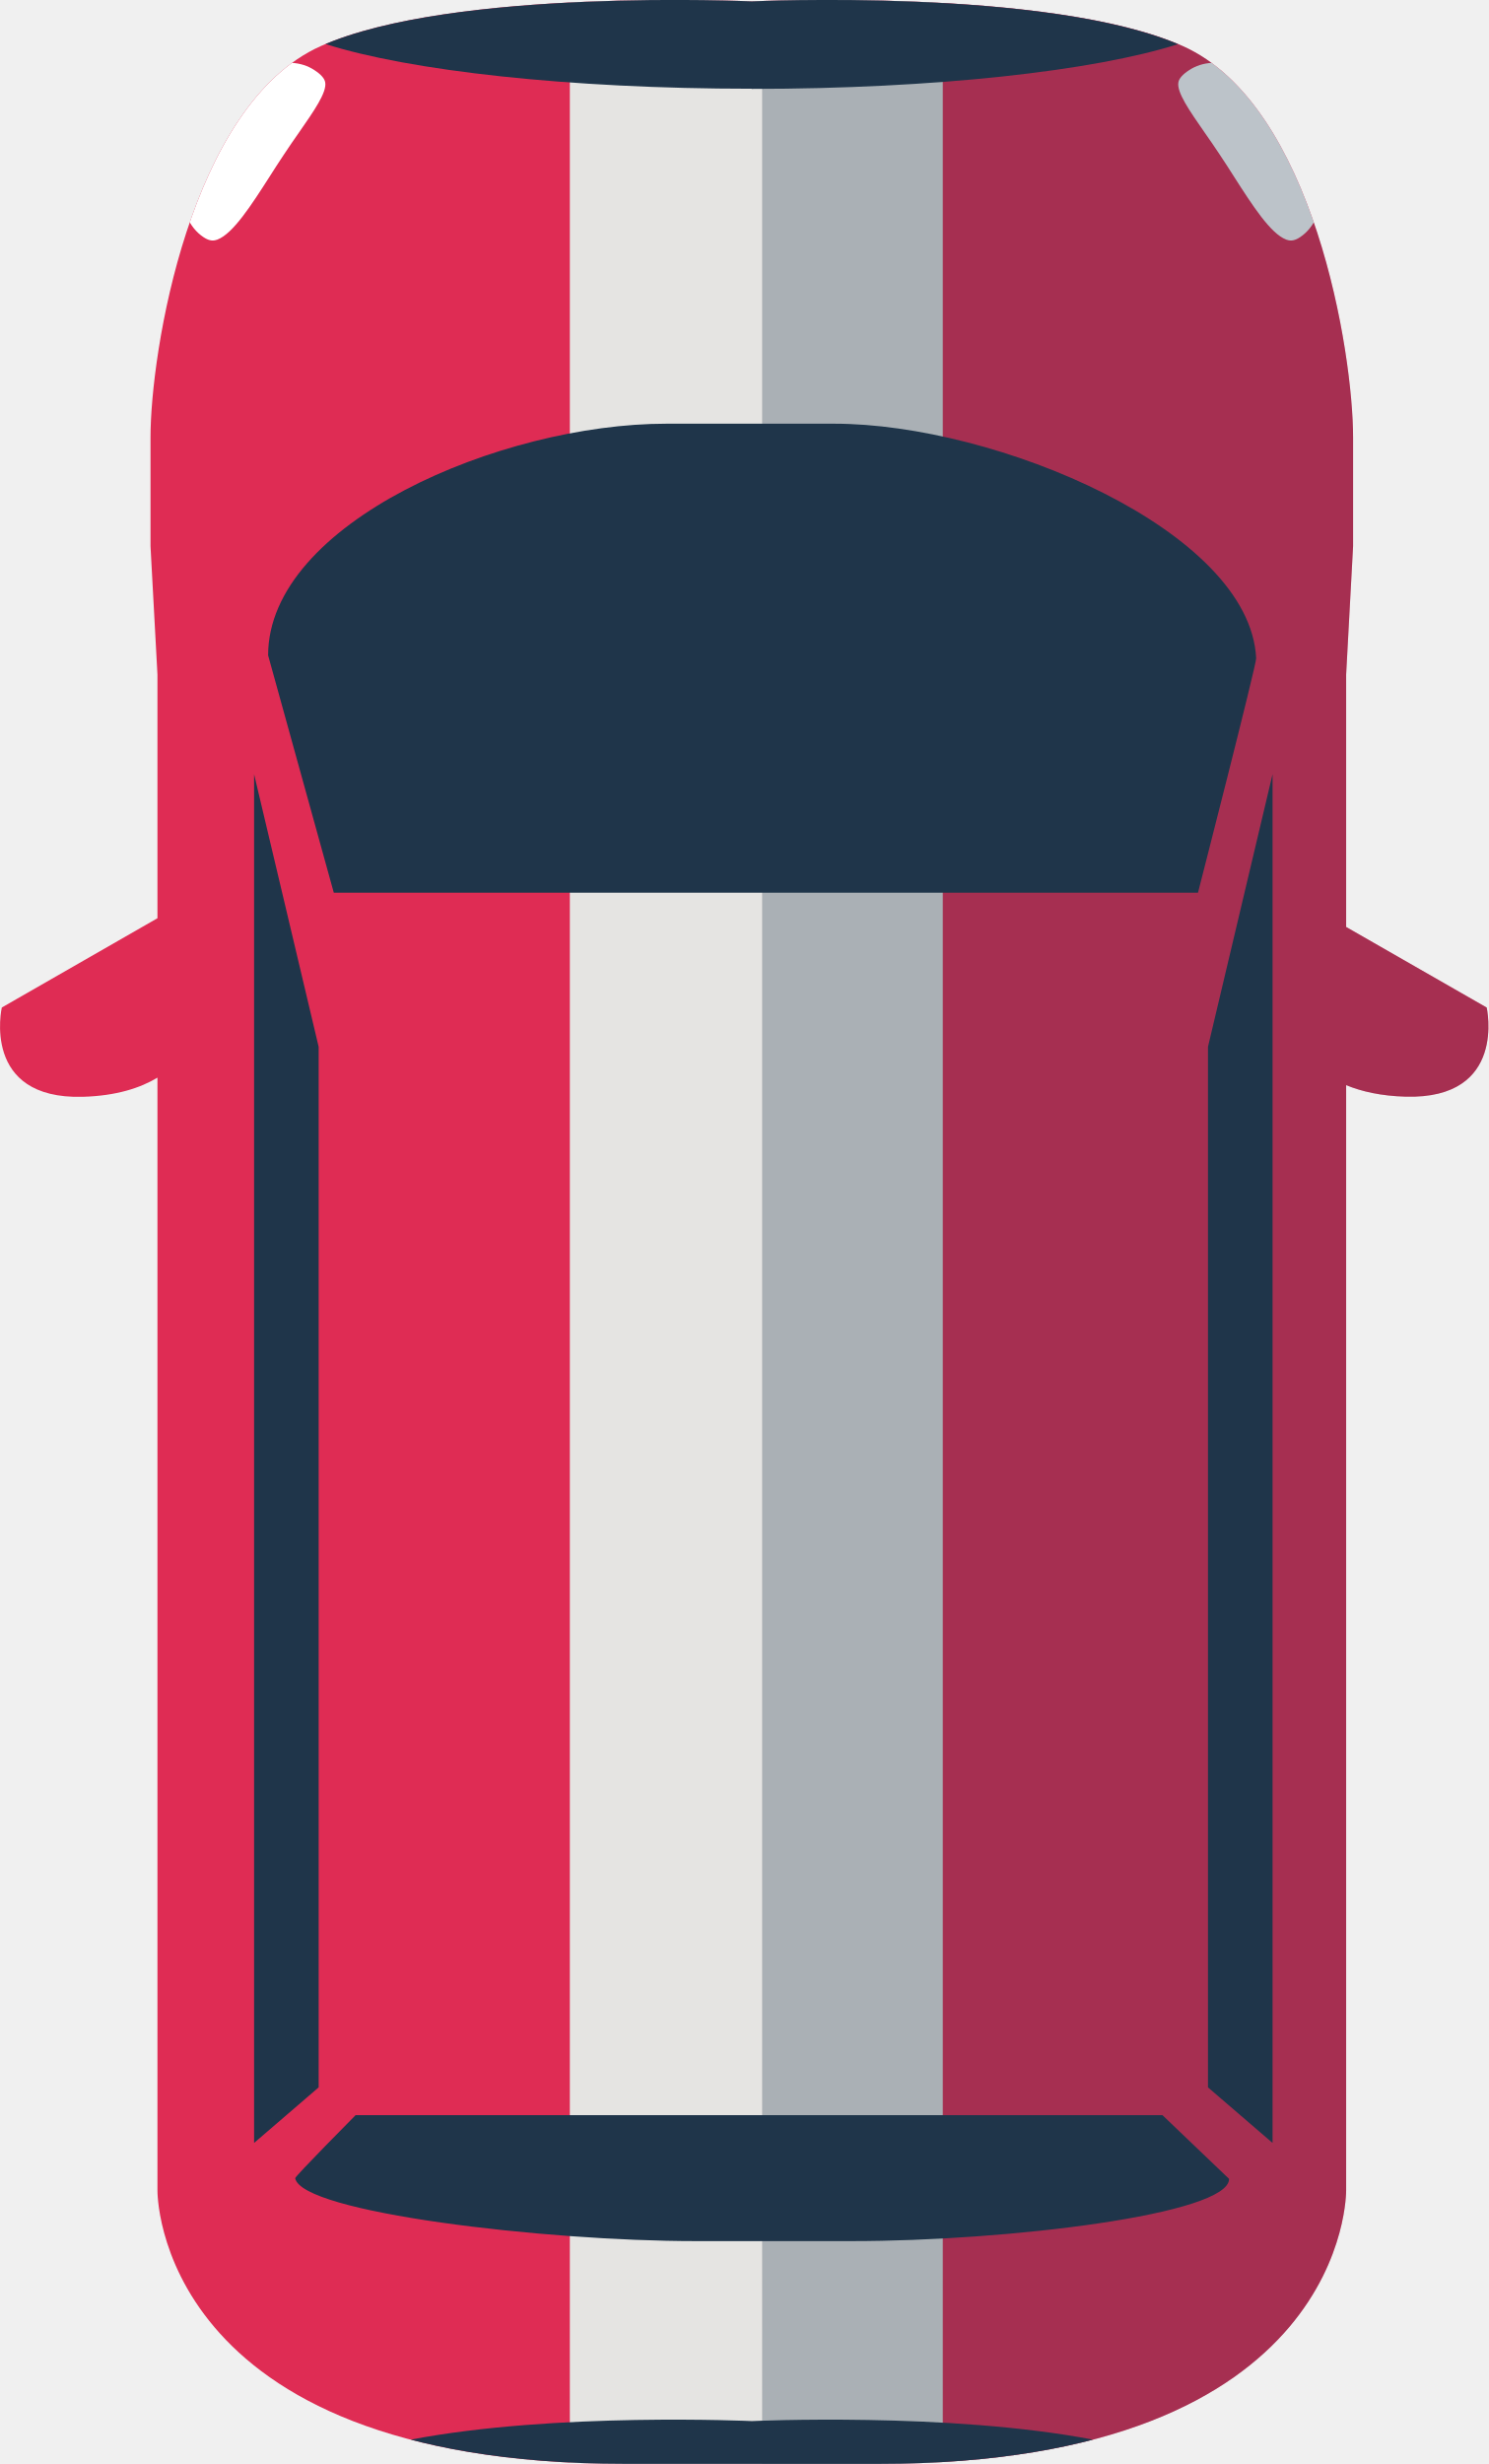
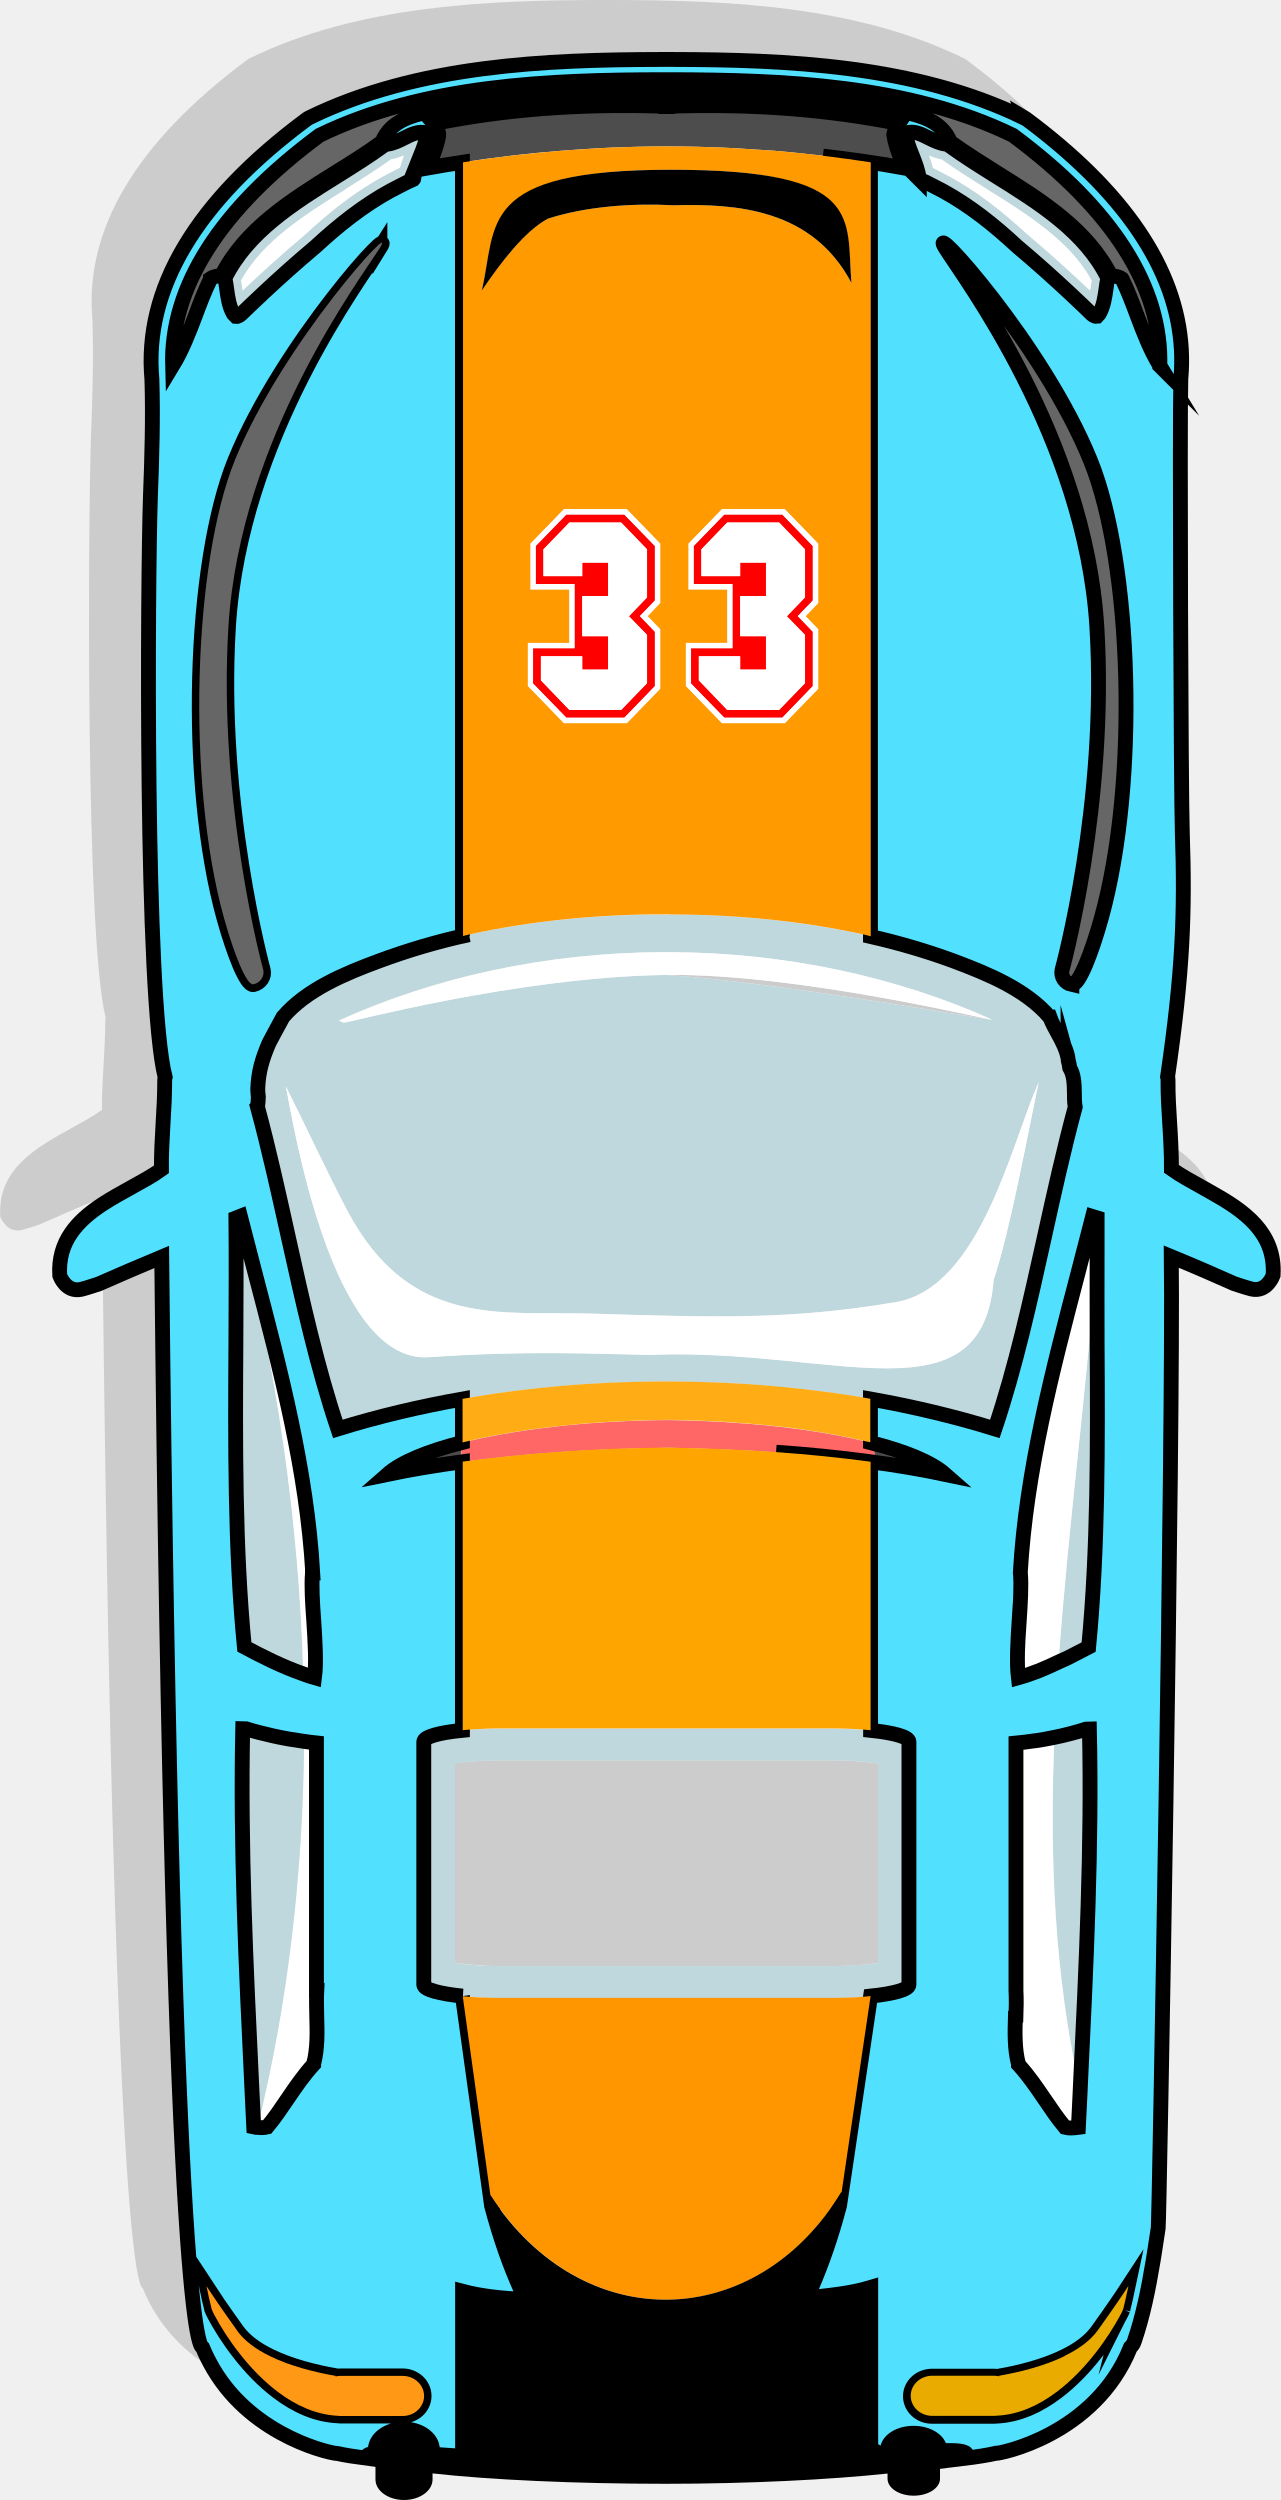
- <svg xmlns="http://www.w3.org/2000/svg" id="Layer_2" data-name="Layer 2" viewBox="0 0 107.19 177.43">
+ <svg xmlns="http://www.w3.org/2000/svg" id="Layer_2" data-name="Layer 2" viewBox="0 0 86.17 168.19">
  <defs>
    <style>
      .cls-1 {
-         opacity: .3;
+         fill: #fff;
      }

-       .cls-1, .cls-2 {
-         fill: #1f354a;
+       .cls-2 {
+         fill: #ff9600;
      }

      .cls-3 {
-         fill: #fff;
+         fill: #4d4d4d;
      }

      .cls-4 {
-         fill: #df2c54;
+         fill: #ff9a00;
      }

      .cls-5 {
-         clip-path: url(#clippath);
+         fill: #f66;
      }

      .cls-6 {
-         fill: none;
+         fill: #bfd8dd;
      }

      .cls-7 {
-         fill: #e5e4e2;
+         fill: orange;
+       }
+ 
+       .cls-8 {
+         fill: #51e1ff;
+         stroke: #000;
+         stroke-miterlimit: 10;
+       }
+ 
+       .cls-9 {
+         fill: #ffac15;
+       }
+ 
+       .cls-10 {
+         fill: #ff9815;
+       }
+ 
+       .cls-11 {
+         fill: #ccc;
+       }
+ 
+       .cls-12 {
+         fill: #e9ab00;
+       }
+ 
+       .cls-13 {
+         fill: #666;
+       }
+ 
+       .cls-14 {
+         fill: red;
      }
    </style>
-     <clipPath id="clippath">
-       <path class="cls-6" d="m107.07,72.55l-10.12-5.8v-18.17l.5-9.25v-7.84c0-6.03-2.82-23.95-12.26-28.17C75.74-.9,54.14.1,54.14.1c0,0-21.59-1-31.04,3.22-9.45,4.22-12.26,22.14-12.26,28.17v7.84l.5,9.25v17.54L.13,72.55s-1.51,6.63,5.83,6.43c2.43-.07,4.15-.64,5.38-1.38v80.12s-.3,19.7,33.67,19.7h18.27c33.97,0,33.67-19.7,33.67-19.7v-79.58c1.11.46,2.51.78,4.29.83,7.34.2,5.83-6.43,5.83-6.43Z" />
-     </clipPath>
  </defs>
-   <g id="OBJECTS">
-     <g class="cls-5">
-       <g>
-         <path class="cls-4" d="m107.07,72.55l-10.12-5.8v-18.17l.5-9.25v-7.84c0-6.03-2.82-23.95-12.26-28.17C75.74-.9,54.14.1,54.14.1c0,0-21.59-1-31.04,3.22-9.45,4.22-12.26,22.14-12.26,28.17v7.84l.5,9.25v17.54L.13,72.55s-1.51,6.63,5.83,6.43c2.43-.07,4.15-.64,5.38-1.38v80.12s-.3,19.7,33.67,19.7h18.27c33.97,0,33.67-19.7,33.67-19.7v-79.58c1.11.46,2.51.78,4.29.83,7.34.2,5.83-6.43,5.83-6.43Z" />
-         <path class="cls-7" d="m67.89.22c-7.35-.41-13.74-.11-13.74-.11,0,0-6.03-.28-13.11.08v177.14c1.28.06,2.59.11,3.98.11h18.27c1.62,0,3.14-.06,4.61-.14V.22Z" />
-         <path class="cls-2" d="m19.31,47.19c0-9.52,16.73-16.68,28.68-16.68h12.08c11.66,0,29.94,7.68,30.4,16.89.02.46-4.19,16.88-4.19,16.88H24.04l-4.73-17.09Z" />
-         <path class="cls-2" d="m88.52,156.9c0,2.56-16,4.48-27.16,4.48h-11.28c-10.88,0-28.39-2.06-28.82-4.53-.02-.13,4.35-4.54,4.35-4.54h58.11l4.8,4.59Z" />
-         <polygon class="cls-2" points="91.65 55.75 87 75.38 87 150.31 91.65 154.31 91.65 55.75" />
-         <polygon class="cls-2" points="18.3 55.75 22.95 75.38 22.95 150.31 18.3 154.31 18.3 55.75" />
-         <path class="cls-2" d="m54.14,6.4c13.19,0,24.68-1.3,30.7-3.22C75.23-.87,54.14.1,54.14.1c0,0-21.08-.98-30.7,3.07,6.02,1.92,17.51,3.22,30.7,3.22Z" />
-         <path class="cls-2" d="m45.01,177.43h18.27c6.24,0,11.31-.67,15.46-1.75-10.41-2-24.59-1.34-24.59-1.34,0,0-14.18-.66-24.59,1.34,4.14,1.08,9.22,1.75,15.46,1.75Z" />
-         <g>
-           <path class="cls-3" d="m15.67,17.25c-.25.09-.55.14-1.01-.17-2.15-1.43-2.13-5.39.04-8.65,1.11-1.67,2.66-2.97,4.25-3.56,1.42-.53,2.74-.46,3.71.19.46.3.71.59.76.86.14.72-.81,2.07-1.9,3.64-.34.49-.71,1.01-1.08,1.58-.36.54-.71,1.08-1.05,1.62-1.28,2-2.61,4.07-3.73,4.49h0Z" />
-           <path class="cls-3" d="m92.62,17.25c.25.09.55.14,1.01-.17,2.15-1.43,2.13-5.39-.04-8.65-1.11-1.67-2.66-2.97-4.25-3.56-1.42-.53-2.74-.46-3.71.19-.46.3-.71.59-.76.86-.14.72.81,2.07,1.9,3.64.34.49.71,1.01,1.08,1.58.36.54.71,1.08,1.05,1.62,1.28,2,2.61,4.07,3.73,4.49h0Z" />
-         </g>
-       </g>
-       <rect class="cls-1" x="54.89" y="-7.18" width="54.96" height="191.79" />
+   <g id="Layer_2-2" data-name="Layer 2">
+     <g>
+       <path class="cls-11" d="m44.78,65.59c7.39.46,21.84,3.07,21.98,3.01-.14.06-13.09-3.13-21.98-3.01Z" />
+       <path class="cls-11" d="m18.49,69.52c.18-.32.35-.66.49-1.01-.2.35-.81,1.48-.88,1.64.08-.19.2-.36.33-.53.02-.03.04-.07.06-.1Z" />
+       <path class="cls-11" d="m32.52,132.24c.39.02.79.03,1.21.03h22.2c.42,0,.83-.01,1.22-.03h.17c.37-.03.72-.05,1.05-.09.27-.03.5-.06.7-.09v-13.42c-.19-.03-.43-.06-.7-.09-.32-.03-.68-.06-1.04-.08h-.17c-.39-.03-.79-.04-1.22-.04h-22.2c-.42,0-.82.01-1.21.03h-.16c-.36.03-.71.05-1.04.08-.28.03-.52.06-.72.09v13.42c.2.03.44.06.72.09.32.03.67.06,1.03.08h.16Z" />
+       <path class="cls-11" d="m54.15,96.2c1.54.22,2.95.49,4.2.8-1.25-.31-2.66-.58-4.2-.8Z" />
+       <path class="cls-11" d="m.01,81.83s.41,1.16,1.45.92c.3-.07,1.17-.36,1.17-.36,1.05-.46,2.55-1.12,4.23-1.82,0,.16,0,.31,0,.47.63-.41,1.3-.79,1.95-1.14.74-.41,1.45-.8,2.04-1.22,0-1.05.05-2.09.11-3.1.06-.94.11-1.92.11-2.87,0-.08,0-.16.03-.23-1.38-5.33-1.18-33.6-.99-39.08.09-2.59.18-5.27.1-7.83v-.03c-.56-6.08,2.94-11.97,10.43-17.52l.15-.09c7.3-3.56,16-3.9,23.59-3.92h.89c7.6.02,16.29.35,23.59,3.92l.15.09c.8.59,1.55,1.19,2.26,1.79-1.62-1.97-3.7-3.9-6.26-5.79l-.15-.09C57.57.35,48.87.02,41.28,0h-.89c-7.59.02-16.29.35-23.59,3.92l-.15.09c-7.48,5.55-10.99,11.44-10.43,17.52v.03c.08,2.56,0,5.24-.1,7.83-.19,5.47-.38,33.75.99,39.08-.02.08-.03.15-.03.23,0,.95-.05,1.92-.11,2.87-.06,1.01-.12,2.05-.11,3.1-.59.43-1.3.81-2.04,1.22-2.34,1.29-5,2.75-4.8,5.93Z" />
+       <path class="cls-11" d="m10.86,84.57c-1.54.64-2.91,1.23-3.94,1.69.79,68.12,2.57,67.58,2.69,67.69,1.06,2.65,2.94,4.36,4.72,5.44-.26-.45-.51-.92-.72-1.44-.12-.11-2,.47-2.75-73.37Z" />
+       <polygon class="cls-11" points="56.48 148.4 58.57 134.29 56.63 147.41 56.48 148.4" />
+       <path class="cls-11" d="m80.86,79.9c.21.12.43.24.64.36-.4-1.42-1.48-2.42-2.72-3.23.02.55.04,1.1.04,1.65.59.43,1.3.81,2.04,1.22Z" />
+       <path class="cls-13" d="m73.37,30.99c-3.21-7.93-11.13-16.49-9.77-14.31,1.21,1.94,9.4,12.73,10.19,25.45.74,11.95-2.34,23.12-2.34,23.12-.11.44.19.88.66.98.47.1,1.33-2.12,1.99-4.49,2.54-9.16,2.05-23.88-.73-30.74Z" />
+       <path class="cls-6" d="m32.43,134.39c.42.02.85.03,1.3.03h22.2c.46,0,.89-.01,1.31-.03.06,0,.12,0,.18,0,.4-.02.79-.05,1.14-.09,1.54-.16,2.58-.44,2.58-.77v-16.34c0-.33-1.04-.61-2.58-.77-.35-.04-.74-.06-1.14-.08-.06,0-.12,0-.18-.01-.42-.02-.86-.03-1.31-.03h-22.2c-.45,0-.89.01-1.31.03-.06,0-.12,0-.18,0-.39.02-.77.05-1.13.08-1.55.16-2.6.44-2.6.77v16.34c0,.33,1.06.62,2.61.77.35.03.73.06,1.12.08.06,0,.12,0,.18,0Zm-1.82-2.33v-13.42c.2-.03.44-.06.72-.09.32-.03.67-.06,1.04-.08h.16c.39-.03.79-.04,1.21-.04h22.2c.42,0,.83.01,1.22.03h.17c.36.03.72.05,1.04.09.27.03.5.06.7.09v13.42c-.19.03-.43.06-.7.09-.33.03-.68.06-1.05.08h-.17c-.39.03-.79.04-1.22.04h-22.2c-.42,0-.82-.01-1.21-.03h-.16c-.36-.03-.71-.05-1.03-.09-.28-.03-.52-.06-.72-.09Z" />
+       <path class="cls-1" d="m20.45,117.14c-.07,8.81-1.06,17.54-3.14,25.96.1,0,.2.02.29.02.13,0,.26,0,.38-.04.51-.61.96-1.28,1.4-1.93.53-.78,1.08-1.58,1.73-2.29,0,0,0-.02,0-.03.27-1.02.24-2.12.21-3.19-.02-.58-.03-1.17,0-1.75,0,0,0-.01,0-.02v-16.63c-.28-.03-.57-.07-.85-.11Z" />
+       <path class="cls-6" d="m18.52,116.8c-.06-.01-.12-.03-.18-.04-.62-.14-1.22-.29-1.79-.47-.07-.01-.14-.01-.2-.01-.18,7.87.21,16.01.6,23.89.05.98.09,1.95.14,2.92.08.01.15,0,.23.02,2.08-8.42,3.07-17.15,3.14-25.96-.66-.09-1.3-.2-1.94-.34Z" />
+       <path class="cls-6" d="m15.85,81.94c.03,2.76.02,5.59,0,8.33-.04,6.81-.07,13.86.57,20.53,1.2.64,2.53,1.32,3.98,1.82h0c-.29-10.3-1.81-20.66-4.4-30.74-.05.02-.11.04-.16.06Z" />
+       <path class="cls-1" d="m16.15,81.83s-.09.03-.14.05c2.59,10.08,4.11,20.44,4.4,30.74.25.08.49.18.74.25.12-1,.04-2.42-.05-3.81-.08-1.22-.15-2.38-.09-3.22,0,0,0-.01,0-.02-.39-6.86-2.17-13.64-3.89-20.21-.33-1.26-.66-2.52-.98-3.78Z" />
+       <path class="cls-6" d="m31.22,94.1c.98-.17,1.97-.33,2.97-.46.18-.02.36-.05.54-.07.85-.11,1.71-.2,2.57-.28.26-.02.52-.05.78-.07.81-.07,1.62-.12,2.44-.16.27-.01.54-.03.82-.04,1.06-.04,2.13-.07,3.21-.07h.01s.08,0,.12,0c.07,0,.15,0,.22,0,.04,0,.08,0,.12,0,.03,0,.05,0,.07,0h.01c1.08,0,2.15.03,3.21.07.27.01.55.03.82.04.82.04,1.63.09,2.44.16.26.02.53.05.79.07.86.08,1.72.17,2.57.28.18.02.37.05.55.07,1.03.14,2.05.3,3.06.47,0,0,0,0,.01,0,2.86.51,5.65,1.18,8.37,2.01,1.39-4.13,2.38-8.61,3.34-12.94.64-2.89,1.3-5.88,2.07-8.73,0,0-.01-.01-.01-.02-.05-.31-.05-.64-.05-.95,0-.61-.03-1.18-.31-1.65-.02-.19-.07-.37-.12-.55,0,0,.02,0,.02.01-.08-.63-.38-1.19-.7-1.77-.19-.36-.39-.73-.54-1.11,0,0-.01,0-.02,0-1.58-1.85-4.16-2.92-6.46-3.77-1.79-.67-3.68-1.21-5.59-1.65-.15-.04-.3-.08-.46-.12-4.11-.89-8.51-1.35-13.09-1.34h0s-.08,0-.12,0c-4.68-.02-9.17.43-13.35,1.35-2.08.45-4.11,1.05-6.05,1.77-2.3.86-4.88,1.92-6.46,3.77,0,0-.03.05-.06.11-.14.35-.32.68-.49,1.01-.02.04-.04.07-.06.1-.13.17-.25.34-.33.53-.46,1.07-.71,1.92-.76,3.11,0,.18.02.34.04.51,0,.22-.02.44-.05.65,0,.01-.01.01-.01.02.77,2.85,1.43,5.83,2.07,8.73.96,4.34,1.95,8.81,3.34,12.94,2.72-.84,5.52-1.5,8.38-2.01h0s.07-.01.1-.02Zm13.27-30.04s0,0,0,0h.27s.03,0,.04,0h.19s.01,0,.02,0h.14s0,0,0,0c7.68.04,15.12,1.64,21.57,4.54-.14.06-14.58-2.55-21.98-3.01-10.04.14-21.56,3.28-21.68,3.21-.1-.06-.2-.09-.3-.14,6.48-2.94,13.96-4.56,21.69-4.6Zm-15.64,27.24c-6.6.45-9.16-15.99-9.62-18.22,1,1.99,3.04,6.31,4.15,8.39,4.23,7.94,10.4,6.72,16.35,6.9,8.37.25,13.36.44,20.52-.77,5.74-.97,7.82-10.81,9.63-14.79-.72,3.37-1.92,10.01-3.03,13.28-.77,9.64-10.77,4.57-23.01,5.05-3.99-.07-8.22-.31-14.98.15Z" />
+       <path class="cls-3" d="m34.34,10.48c.14-.02.28-.03.42-.05.96-.11,1.93-.21,2.89-.28.42-.03.84-.06,1.25-.09.73-.05,1.47-.1,2.2-.13,1.21-.05,2.42-.08,3.64-.08h.17s.11,0,.11,0c1.21,0,2.42.03,3.62.08.73.03,1.45.08,2.18.13.42.03.84.05,1.25.08.96.08,1.92.18,2.88.29.14.02.27.03.41.05,1.84.22,3.67.47,5.48.8-.06-.19-.14-.37-.21-.56-.18-.47-.39-.99-.48-1.57l-.02-.12.03-.14c.04-.15.09-.26.17-.4l.14-.19h-.05c-4.78-.95-9.68-1.33-15.13-1.17l-.05.03h-.23s-.57,0-.57,0l-.06-.03c-5.46-.15-10.36.22-15.16,1.17h-.04s.12.15.12.15c.11.19.15.31.18.41l.04.12v.16c-.11.6-.32,1.13-.5,1.59-.08.19-.15.38-.21.56.76-.14,1.53-.25,2.3-.37,0,0,0,0,0,0,1.07-.17,2.14-.31,3.21-.44Z" />
+       <path class="cls-3" d="m58.4,98.32c.93.12,1.84.26,2.7.4.87.15,1.71.3,2.5.47-.93-.82-2.69-1.55-5.04-2.14-.05-.01-.11-.02-.17-.04.56.46.61,1.32,0,1.31Z" />
+       <path class="cls-5" d="m58.4,97.01s-.03,0-.04,0c-1.25-.31-2.66-.58-4.2-.8-.52-.07-1.06-.14-1.61-.21-.06,0-.13-.01-.19-.02-.47-.05-.95-.1-1.43-.14-.15-.01-.3-.03-.45-.04-.41-.03-.83-.06-1.25-.09-.18-.01-.37-.02-.55-.04-.42-.02-.85-.04-1.28-.06-.18,0-.35-.02-.53-.02-.6-.02-1.21-.04-1.83-.05h0c-.63,0-1.26.01-1.88.03-.18,0-.36.01-.54.02-.44.02-.88.04-1.32.06-.19.01-.37.02-.55.03-.44.03-.87.06-1.3.09-.15.01-.3.02-.45.04-.51.04-1.02.09-1.51.15-.05,0-.1,0-.15.02-1.75.19-3.36.45-4.8.75,0,0-.01,0-.02,0-.42.09-.82.18-1.21.28-.17.04-.54,1.09,0,1.32.99-.13,2.02-.25,3.07-.36,0,0,0,0,.01,0,1.06-.11,2.16-.2,3.28-.28.09,0,.18-.01.27-.02.96-.06,1.94-.12,2.94-.16.26-.01.52-.02.78-.03,1.11-.04,2.23-.07,3.38-.08h0c1.12.02,2.21.06,3.29.1.26,0,.51.02.76.03.96.04,1.91.09,2.84.16.1,0,.2.01.29.02,2.17.15,4.24.36,6.19.62.61,0,.56-.85,0-1.31Z" />
+       <path class="cls-3" d="m31.29,98.32c-.54-.22-.17-1.28,0-1.32-.06.01-.12.03-.17.04-2.35.59-4.12,1.33-5.05,2.15,1.55-.32,3.25-.61,5.05-.85,0,0,0,0,.01,0,.05,0,.11-.01.16-.02Z" />
+       <path class="cls-6" d="m71.59,111.65c.11-.06.23-.11.34-.16.45-.23.9-.45,1.32-.68.65-6.68.61-13.72.57-20.53-.01-2.12-.02-4.28,0-6.43-.64,9.21-1.94,18.59-2.6,27.97.12-.06.26-.11.38-.17Z" />
+       <path class="cls-1" d="m69.88,112.41c.06-.02.11-.05.17-.07.4-.16.78-.34,1.16-.52.66-9.39,1.97-18.76,2.6-27.97,0-.64,0-1.28,0-1.91-.1-.03-.2-.07-.3-.1-.32,1.26-.65,2.52-.98,3.78-1.72,6.56-3.5,13.34-3.89,20.21,0,0,0,.01.01.02.07.85,0,2-.08,3.22-.09,1.38-.18,2.81-.05,3.81.47-.13.92-.29,1.36-.46Z" />
+       <path class="cls-13" d="m68.16,9.11c-7.04-3.42-15.55-3.72-22.98-3.74h-.15s-.24,0-.24,0h-.29c-7.43.02-15.95.32-22.98,3.74-6.72,4.99-10.04,10.21-9.89,15.52.65-1.06,1.11-2.26,1.55-3.43.3-.8.61-1.63.99-2.41v-.03s.05-.02.05-.02c.22-.15.48-.17.71-.18,1.56-3.12,4.66-5.07,7.66-6.94,1.11-.7,2.16-1.36,3.15-2.07,0,0,0,0,0-.02.59-1.41,2.01-1.74,3.15-2.01l.18-.04c4.18-.83,8.36-1.23,12.95-1.23.95,0,1.92.02,2.9.06.04,0,.08,0,.12,0h0c.89-.03,1.78-.06,2.64-.06,4.59,0,8.77.4,12.95,1.23l.18.04c1.14.27,2.56.6,3.15,2.01,0,0,0,.01,0,.02.99.72,2.04,1.38,3.15,2.07,3,1.87,6.1,3.82,7.66,6.94.23.01.49.03.71.18l.03.02.02.03c.37.78.69,1.61.99,2.41.44,1.17.9,2.36,1.55,3.43.15-5.31-3.17-10.53-9.89-15.52Z" />
+       <path class="cls-6" d="m72.7,140.83c.01-.22.02-.44.03-.67.38-7.88.77-16.03.6-23.89-.07,0-.13,0-.2.01-.35.11-.71.21-1.07.31-.37.1-.74.18-1.12.26-.33,8.03-.01,16.06,1.77,23.98Z" />
+       <path class="cls-1" d="m68.56,138.87c.65.71,1.2,1.51,1.73,2.29.44.65.89,1.32,1.4,1.93.27.08.59.05.9,0,.04-.75.07-1.5.11-2.25-1.79-7.92-2.11-15.95-1.77-23.98-.41.08-.82.16-1.23.22-.01,0-.02,0-.04,0-.43.07-.85.12-1.28.16v16.63s0,.01,0,.02c.03.58.02,1.18,0,1.75-.03,1.06-.06,2.17.21,3.19,0,.01,0,.02,0,.03Z" />
+       <path class="cls-6" d="m68.42,16.57c2.63,2.21,4.8,4.35,4.91,4.45.17.17.29.28.46.26.06-.06.11-.12.17-.18.29-.5.37-1.09.45-1.67.03-.24.07-.49.12-.73-1.52-3.09-4.6-5.02-7.59-6.88-1.07-.67-2.18-1.36-3.17-2.09-.04,0-.07-.01-.1-.03-.43-.04-.82-.23-1.19-.42-.5-.25-.97-.49-1.49-.35-.02.05-.04.09-.06.14.08.47.26.93.44,1.38.2.51.4,1.03.47,1.59,0,0,0,.01.01.02.28.12.57.26.87.42,1.87.92,3.54,2.16,5.15,3.59.19.17.37.33.56.51Zm-5.66-5.28c-.07-.29-.16-.56-.25-.82.25.11.53.21.84.26,1,.71,2.09,1.39,3.05,2,2.75,1.72,5.59,3.49,7.03,6.13-.02.14-.09.59-.1.68-.93-.89-2.51-2.35-4.26-3.82-.15-.14-.34-.31-.53-.48-1.87-1.67-3.58-2.86-5.38-3.75-.13-.07-.27-.14-.41-.21Z" />
+       <path class="cls-1" d="m69.08,15.73c1.75,1.47,3.32,2.93,4.26,3.82.01-.09.08-.55.1-.68-1.44-2.64-4.29-4.42-7.03-6.13-.97-.61-2.06-1.29-3.05-2-.31-.05-.6-.16-.84-.26.09.25.18.53.25.82.14.07.27.14.41.21,1.8.89,3.51,2.08,5.38,3.75.19.17.38.34.53.48Z" />
+       <path class="cls-6" d="m27.19,9.27c-.38.19-.77.38-1.19.42-.03.02-.06.03-.1.03-1,.73-2.1,1.42-3.17,2.09-2.99,1.86-6.07,3.79-7.59,6.88.05.24.09.49.12.73.08.57.17,1.17.45,1.67.06.06.12.12.17.18.17.02.29-.09.46-.26.1-.1,2.28-2.24,4.91-4.45.19-.17.37-.34.56-.51,1.6-1.43,3.27-2.67,5.15-3.59.3-.16.59-.3.87-.42,0,0,0-.01.01-.02.06-.56.27-1.08.47-1.59.17-.45.36-.91.44-1.38-.02-.05-.03-.09-.06-.14-.52-.14-.99.1-1.49.35Zm-.28,2.01c-.14.07-.29.14-.43.22-1.77.87-3.48,2.07-5.35,3.74-.19.17-.38.34-.57.52-1.72,1.44-3.27,2.88-4.22,3.78-.01-.09-.08-.55-.1-.68,1.45-2.64,4.29-4.42,7.04-6.13.97-.61,2.06-1.29,3.06-2,.31-.05.6-.15.84-.26-.09.25-.18.53-.26.82Z" />
+       <path class="cls-1" d="m23.26,12.73c-2.75,1.72-5.59,3.49-7.04,6.13.02.14.09.59.1.68.95-.9,2.5-2.34,4.22-3.78.19-.18.38-.35.57-.52,1.87-1.67,3.58-2.86,5.35-3.74.15-.08.29-.15.43-.22.07-.29.16-.56.26-.82-.25.11-.53.21-.84.26-.99.71-2.08,1.39-3.06,2Z" />
+       <path class="cls-8" d="m68.87,7.92c-7.3-3.56-16-3.9-23.59-3.92h-.89c-7.59.02-16.29.35-23.59,3.92l-.15.09c-7.48,5.55-10.99,11.44-10.43,17.52v.03c.08,2.56,0,5.24-.1,7.83-.19,5.47-.38,33.75.99,39.08-.02.08-.03.15-.03.23,0,.95-.05,1.92-.11,2.87-.06,1.01-.12,2.05-.11,3.1-.59.43-1.3.81-2.04,1.22-.65.36-1.32.73-1.95,1.14-1.65,1.09-3,2.49-2.85,4.79,0,0,.41,1.16,1.45.92.3-.07,1.17-.36,1.17-.36.09-.04.2-.09.3-.13,1.03-.45,2.4-1.05,3.94-1.69.76,73.85,2.63,73.26,2.75,73.37.21.52.46.99.72,1.44,2.76,4.7,8.21,5.74,8.34,5.69.49.11,1.2.22,2.03.33-.02-.03-.06-.06-.06-.09,0-.14.21-.23.59-.28v-.22c0-.76.86-1.38,1.92-1.38s1.92.62,1.92,1.38v.31c.63.04,1.31.09,2.03.14v-11.1c1.24.33,2.65.48,4.23.55-.09-.19-.19-.39-.28-.59-.76-1.67-1.43-3.57-2-5.72l-.1-.73-1.86-13.37s.01,0,.01,0c-1.55-.16-2.61-.44-2.61-.77v-16.34c0-.33,1.05-.62,2.6-.77,0,0,0,0,0,0v-18.07c-1.8.24-3.5.53-5.05.85.93-.82,2.7-1.55,5.05-2.15v-2.92c-2.87.51-5.67,1.17-8.38,2.01-1.39-4.13-2.38-8.61-3.34-12.94-.64-2.89-1.3-5.88-2.07-8.73,0,0,.01-.01.01-.02.03-.21.04-.43.05-.65-.02-.17-.04-.34-.04-.51.04-1.19.3-2.04.76-3.11.07-.16.69-1.28.88-1.64.04-.07.06-.11.06-.11,1.58-1.85,4.16-2.92,6.46-3.77,1.94-.72,3.97-1.32,6.05-1.77-.15.03-.29.08-.44.11V10.92c-.77.12-1.54.23-2.3.37.06-.18.14-.37.21-.56.18-.47.39-.99.49-1.59v-.16s-.03-.12-.03-.12c-.03-.11-.08-.22-.18-.41l-.12-.14h.04c4.8-.96,9.7-1.33,15.16-1.17l.06.03h.57s.23,0,.23,0l.05-.03c5.45-.16,10.36.22,15.13,1.16h.05s-.14.21-.14.21c-.08.14-.12.26-.17.4l-.03.14.02.12c.09.58.3,1.1.48,1.57.08.19.15.38.21.56-1.81-.33-3.64-.58-5.48-.8,1.07.13,2.14.27,3.2.44v52.06c1.92.44,3.8.99,5.59,1.65,2.3.86,4.88,1.92,6.46,3.77,0,0,.01,0,.02,0,.14.39.34.75.54,1.11.32.58.61,1.14.7,1.77,0,0-.02,0-.02-.01.05.18.1.36.12.55.28.48.3,1.05.31,1.65,0,.31,0,.64.05.95,0,.01.01.01.01.02-.77,2.85-1.43,5.83-2.07,8.73-.96,4.34-1.95,8.81-3.34,12.94-2.71-.84-5.51-1.5-8.37-2.01v2.93h0c2.35.59,4.11,1.32,5.04,2.14-.8-.17-1.63-.32-2.5-.47-.87-.15-1.77-.28-2.7-.4-1.94-.26-4.01-.47-6.19-.62,2.24.16,4.37.38,6.36.65v18.06c1.54.16,2.58.44,2.58.77v16.34c0,.33-1.04.61-2.58.77l-2.09,14.1c-.55,2.07-1.19,3.92-1.9,5.54-.1.23-.21.44-.31.66,1.55-.16,2.99-.3,4.31-.7v10.85h0c.35.14.51.29.56.45.2-.02.37-.03.56-.05v-.3c0-.63.79-1.14,1.76-1.14s1.77.51,1.77,1.14v.04c1.17-.05,1.81.01,1.81.28,0,.08-.09.16-.23.24.9-.11,1.65-.23,2.18-.35.15.05,6.68-1.18,9.06-7.13.12-.11.21-.24.26-.4.59-1.72.95-3.52,1.25-5.32.03-.2.07-.41.1-.61.09-.57.17-1.13.26-1.7.07-.5,1.03-54,.88-65.35,1.68.69,3.18,1.35,4.23,1.82,0,0,.87.29,1.17.36,1.04.24,1.45-.92,1.45-.92.18-2.9-2-4.37-4.16-5.58-.22-.12-.43-.24-.64-.36-.74-.41-1.45-.8-2.04-1.22,0-.55-.01-1.11-.04-1.65-.02-.49-.05-.97-.08-1.45-.06-.94-.12-1.92-.11-2.87,0-.08-.01-.16-.03-.23,1.02-7,1.18-10.98.99-16.46-.09-2.59-.18-27.89-.1-30.45v-.03c.5-5.43-2.25-10.71-8.17-15.73-.71-.6-1.46-1.2-2.26-1.79l-.15-.09ZM22.58,159.88c.1-.02.21-.04.32-.04h4.18c.8,0,1.45.6,1.45,1.35s-.65,1.35-1.45,1.35h-4.18s-.09,0-.13-.01c-1.5-.06-2.87-.7-4.06-1.6-2.01-1.51-3.5-3.73-4.25-5.12-.22-.41-.05-.09-.22-.46-.13-.51-.24-1.03-.35-1.55.45.69.97,1.46,2.05,2.97.51.72,1.31,1.29,2.24,1.74,1.35.66,2.98,1.07,4.4,1.32,0,.01,0,.03,0,.04Zm-1.27-25.97c-.03.58-.01,1.18,0,1.75.03,1.06.06,2.17-.21,3.19,0,.01,0,.02,0,.03-.65.71-1.2,1.51-1.73,2.29-.44.65-.89,1.32-1.4,1.93-.12.03-.25.04-.38.04-.09,0-.19-.01-.29-.02-.08,0-.15,0-.23-.02-.05-.97-.09-1.94-.14-2.92-.38-7.88-.77-16.03-.6-23.89.07,0,.13,0,.2.01.57.18,1.17.33,1.79.47.06.01.12.03.18.04.63.14,1.28.25,1.94.34.28.04.56.08.85.11v16.63s0,.01,0,.02Zm-.29-28.09s0,.01,0,.02c-.07.85,0,2,.09,3.22.09,1.38.18,2.81.05,3.81-.25-.07-.5-.16-.74-.25h0c-1.44-.5-2.78-1.18-3.98-1.82-.65-6.68-.61-13.72-.57-20.53.01-2.74.03-5.58,0-8.33.05-.02.11-.04.16-.06.05-.02.09-.03.14-.05.32,1.26.65,2.52.98,3.78,1.72,6.56,3.5,13.34,3.89,20.21Zm4.54-89.13c-1.21,1.94-9.4,12.73-10.19,25.45-.74,11.95,2.34,23.12,2.34,23.12.11.44-.19.88-.66.98-.47.1-1.33-2.12-1.99-4.49-2.54-9.16-2.05-23.88.73-30.74,3.21-7.93,11.13-16.49,9.77-14.31Zm2.74-6.24c-.2.51-.4,1.03-.47,1.59,0,0,0,.01-.01.02-.28.12-.57.26-.87.42-1.87.92-3.54,2.16-5.15,3.59-.19.17-.37.33-.56.51-2.63,2.21-4.8,4.35-4.91,4.45-.17.17-.29.28-.46.26-.06-.06-.11-.12-.17-.18-.29-.5-.37-1.09-.45-1.67-.03-.24-.07-.49-.12-.73,1.52-3.09,4.6-5.02,7.59-6.88,1.07-.67,2.18-1.36,3.17-2.09.04,0,.07-.01.1-.03.43-.04.82-.23,1.19-.42.5-.25.97-.49,1.49-.35.02.05.04.09.06.14-.08.47-.26.93-.44,1.38Zm33.55,1.61s0-.01-.01-.02c-.06-.56-.27-1.08-.47-1.59-.18-.45-.36-.91-.44-1.38.02-.05.03-.09.06-.14.52-.14.99.1,1.49.35.38.19.77.38,1.19.42.03.02.06.03.1.03,1,.73,2.1,1.42,3.17,2.09,2.99,1.86,6.07,3.79,7.59,6.88-.05.24-.09.49-.12.73-.08.57-.17,1.17-.45,1.67-.06.06-.12.12-.17.18-.17.02-.29-.09-.46-.26-.1-.1-2.28-2.24-4.91-4.45-.19-.17-.37-.34-.56-.51-1.6-1.43-3.27-2.67-5.15-3.59-.3-.16-.59-.3-.87-.42Zm10.26,54.18c-.47-.1-.76-.54-.66-.98,0,0,3.08-11.17,2.34-23.12-.79-12.71-8.98-23.5-10.19-25.45-1.36-2.19,6.55,6.38,9.77,14.31,2.78,6.87,3.27,21.59.73,30.74-.66,2.37-1.52,4.59-1.99,4.49Zm-3.54,42.83c.08-1.22.15-2.38.08-3.22,0,0,0-.01-.01-.02.39-6.86,2.17-13.64,3.89-20.21.33-1.26.66-2.52.98-3.78.1.03.2.07.3.1,0,.63,0,1.27,0,1.91-.01,2.15,0,4.31,0,6.43.04,6.81.07,13.86-.57,20.53-.42.22-.87.45-1.32.68-.11.06-.22.11-.34.16-.12.06-.25.11-.38.17-.38.18-.76.36-1.16.52-.06.02-.11.05-.17.07-.44.17-.89.33-1.36.46-.12-1-.04-2.42.05-3.81Zm-.22,26.6c.02-.58.03-1.17,0-1.75,0,0,0-.01,0-.02v-16.63c.43-.04.86-.1,1.28-.16.01,0,.02,0,.04,0,.42-.06.83-.14,1.23-.22.38-.08.76-.16,1.12-.26.37-.09.73-.2,1.07-.31.07-.01.14-.01.2-.01.18,7.87-.22,16.01-.6,23.89-.01.22-.02.44-.03.67-.04.75-.07,1.51-.11,2.25-.31.04-.63.07-.9,0-.51-.61-.96-1.28-1.4-1.93-.53-.78-1.08-1.58-1.73-2.29,0,0,0-.02,0-.03-.27-1.02-.24-2.12-.21-3.19Zm7.2,19.69c-.17.37,0,.05-.22.46-.74,1.39-2.24,3.61-4.25,5.12-.29.22-.59.42-.91.61,0,0-.02.01-.03.02-.32.19-.64.35-.98.49,0,0,0,0,0,0-.68.28-1.4.46-2.15.49-.04,0-.09.01-.13.01h-4.18c-.8,0-1.45-.6-1.45-1.35s.65-1.35,1.45-1.35h4.18c.11,0,.22.01.32.04,0-.01,0-.03,0-.04,1.42-.25,3.05-.66,4.4-1.32.93-.45,1.73-1.02,2.24-1.74,1.08-1.51,1.6-2.28,2.05-2.97-.11.52-.22,1.04-.35,1.55Zm2.49-130.73c-.65-1.06-1.11-2.26-1.55-3.43-.3-.8-.61-1.63-.99-2.41l-.02-.03-.03-.02c-.22-.15-.48-.17-.71-.18-1.56-3.12-4.66-5.07-7.66-6.94-1.11-.7-2.16-1.36-3.15-2.07,0,0,0,0,0-.02-.59-1.41-2.01-1.74-3.15-2.01l-.18-.04c-4.18-.83-8.36-1.23-12.95-1.23-.86,0-1.75.02-2.64.05h0s-.08,0-.12,0c-.99-.04-1.96-.06-2.9-.06-4.59,0-8.77.4-12.95,1.23l-.18.04c-1.14.27-2.56.6-3.15,2.01,0,0,0,.01,0,.02-.98.72-2.04,1.38-3.15,2.07-3,1.87-6.1,3.82-7.66,6.94-.23.01-.49.03-.71.18l-.03.02v.03c-.39.78-.7,1.61-1,2.41-.44,1.17-.9,2.36-1.55,3.43-.15-5.31,3.17-10.53,9.89-15.52,7.04-3.42,15.55-3.72,22.98-3.74h.29s.24,0,.24,0h.15c7.43.02,15.95.32,22.98,3.74,6.72,4.99,10.04,10.21,9.89,15.52Z" />
+       <path d="m34.36,97.96c1.07-.11,2.17-.2,3.29-.28-1.12.08-2.22.17-3.28.28,0,0,0,0-.01,0Z" />
+       <path class="cls-1" d="m44.78,65.59c8.89-.12,21.84,3.07,21.98,3.01-6.45-2.9-13.89-4.5-21.57-4.54,0,0,0,0,0,0h-.14s-.02,0-.02,0h-.19s-.03,0-.04,0h-.27s0,0,0,0c-7.73.04-15.21,1.66-21.69,4.6.1.05.2.08.3.14.12.07,11.63-3.07,21.68-3.21Z" />
+       <path class="cls-7" d="m32.43,116.31c.42-.02.85-.03,1.31-.03h22.2c.46,0,.89.01,1.31.03.06,0,.12,0,.18.01.4.02.79.05,1.14.08v-18.06c-1.99-.27-4.12-.49-6.36-.65-.1,0-.19-.01-.29-.02-.93-.06-1.88-.12-2.84-.16-.25-.01-.51-.02-.76-.03-1.08-.04-2.17-.07-3.29-.09h0c-1.14,0-2.27.03-3.38.07-.26,0-.52.02-.78.03-1,.04-1.98.09-2.94.16-.09,0-.18.01-.27.02-1.13.08-2.22.17-3.29.28-1.06.11-2.08.23-3.07.36-.05,0-.11.01-.16.02,0,0,0,0-.01,0v18.07s0,0,0,0c.35-.04.73-.06,1.13-.08.06,0,.12,0,.18,0Z" />
+       <path class="cls-9" d="m32.5,96.72s.01,0,.02,0c1.44-.3,3.06-.56,4.8-.75.05,0,.1-.01.15-.02.49-.05,1-.1,1.51-.15.15-.01.3-.02.45-.04.43-.03.86-.06,1.3-.09.18-.01.37-.02.55-.03.43-.02.87-.04,1.32-.06.18,0,.36-.02.54-.02.62-.02,1.24-.03,1.88-.04h0c.62.02,1.23.03,1.83.05.18,0,.35.02.53.02.43.02.86.04,1.28.06.19.01.37.02.55.04.42.03.84.06,1.25.09.15.01.3.02.45.04.49.04.96.09,1.43.14.06,0,.13.01.19.02.55.06,1.09.13,1.61.21,1.54.22,2.95.49,4.2.8.01,0,.03,0,.04,0,.05.01.11.03.17.04h0s0-2.93,0-2.93c0,0,0,0-.01,0-1.01-.18-2.03-.34-3.06-.47-.18-.02-.37-.05-.55-.07-.85-.11-1.71-.2-2.57-.28-.26-.02-.52-.05-.79-.07-.81-.07-1.62-.12-2.44-.16-.27-.01-.55-.03-.82-.04-1.06-.04-2.14-.07-3.21-.07h-.01s-.05,0-.07,0c-.04,0-.08,0-.12,0-.08,0-.15,0-.22,0-.04,0-.08,0-.12,0h-.01c-1.08,0-2.15.03-3.21.07-.27.01-.55.03-.82.04-.82.04-1.63.09-2.44.16-.26.02-.52.05-.78.07-.86.08-1.72.17-2.57.28-.18.02-.36.04-.54.07-1,.13-1.99.29-2.97.46-.03,0-.07.01-.1.02h0v2.93c.06-.01.12-.03.17-.04.39-.1.79-.19,1.21-.28Z" />
+       <path class="cls-2" d="m56.63,147.41l1.94-13.12c-.35.04-.74.06-1.14.09-.06,0-.12,0-.18,0-.42.02-.85.03-1.31.03h-22.2c-.45,0-.89-.01-1.3-.03-.06,0-.12,0-.18,0-.39-.02-.77-.05-1.12-.08,0,0,0,0-.01,0l1.86,13.37c6.25,9.64,17.97,9.22,23.66-.25Z" />
+       <path class="cls-14" d="m52.62,48.29l2.06-2.13v-3.66l-1.01-1.05,1.01-1.05v-3.67l-2.06-2.12h-3.9l-2.06,2.12v2.56h2.61v4.32h-2.79v2.37l2.24,2.3h3.9Zm-5.61-4.14h2.78v.9h1.74v-2.25h-1.74v-2.7h1.74v-2.25h-1.74v.91h-2.61v-1.8l1.74-1.8h3.49l1.74,1.8v3.23l-1.22,1.27,1.22,1.26v3.24l-1.74,1.8h-3.49l-1.91-1.99v-1.62Z" />
+       <path class="cls-14" d="m42,48.29l2.06-2.13v-3.66l-1.01-1.05,1.01-1.05v-3.67l-2.06-2.12h-3.9l-2.06,2.12v2.56h2.61v4.32h-2.79v2.37l2.24,2.3h3.9Zm-5.61-4.14h2.78v.9h1.74v-2.25h-1.74v-2.7h1.74v-2.25h-1.74v.91h-2.61v-1.8l1.74-1.8h3.49l1.74,1.8v3.23l-1.22,1.27,1.22,1.26v3.24l-1.74,1.8h-3.49l-1.91-1.99v-1.62Z" />
+       <path class="cls-4" d="m45.03,61.52h0c4.58,0,8.98.45,13.09,1.35.15.03.3.08.46.12V10.92c-1.06-.16-2.13-.31-3.2-.44-.14-.02-.27-.03-.41-.05-.96-.11-1.92-.21-2.88-.29-.42-.03-.84-.06-1.25-.08-.73-.05-1.45-.1-2.18-.13-1.21-.05-2.41-.08-3.62-.08h-.11s-.17,0-.17,0c-1.21,0-2.43.03-3.64.08-.74.03-1.47.08-2.2.13-.42.03-.84.05-1.25.09-.97.08-1.93.18-2.89.28-.14.02-.28.03-.42.05-1.08.13-2.15.27-3.21.44,0,0,0,0,0,0v52.05c.15-.03.29-.08.44-.11,4.18-.91,8.68-1.37,13.35-1.35.04,0,.08,0,.12,0Zm-9.51-18.26h2.79v-3.6h-2.61v-3.08l2.25-2.32h4.22l2.25,2.32v3.99l-.85.89.85.88v4l-2.25,2.32h-4.22l-2.42-2.5v-2.89Zm-3.11-23.71c1.05-4.47-.16-8.13,12.73-8.13s11.79,3.23,12.14,7.61c-2.62-4.97-7.71-5.34-11.97-5.22-2.75-.15-5.89.07-8.46.9-1.54.82-3.16,2.94-4.45,4.84Zm13.74,23.71h2.79v-3.6h-2.61v-3.08l2.25-2.32h4.22l2.25,2.32v3.99l-.85.89.85.88v4l-2.25,2.32h-4.22l-2.42-2.5v-2.89Z" />
+       <path class="cls-1" d="m43.84,91.15c12.25-.48,22.24,4.59,23.01-5.05,1.1-3.27,2.31-9.92,3.03-13.28-1.81,3.98-3.88,13.83-9.63,14.79-7.16,1.21-12.15,1.02-20.52.77-5.96-.18-12.12,1.04-16.35-6.9-1.11-2.08-3.15-6.41-4.15-8.39.46,2.23,3.03,18.67,9.62,18.22,6.76-.46,10.99-.22,14.98-.15Z" />
+       <path class="cls-12" d="m71.62,158.51c-1.35.66-2.98,1.07-4.4,1.32,0,.01,0,.03,0,.04-.1-.02-.21-.04-.32-.04h-4.18c-.8,0-1.45.6-1.45,1.35s.65,1.35,1.45,1.35h4.18s.09,0,.13-.01c.75-.03,1.47-.21,2.15-.49,0,0,0,0,0,0,.34-.14.66-.3.98-.49,0,0,.02-.01.03-.02.31-.18.62-.39.91-.61,2.01-1.51,3.5-3.73,4.25-5.12.22-.41.05-.09.22-.46.13-.51.24-1.03.35-1.55-.45.69-.97,1.46-2.05,2.97-.51.72-1.31,1.29-2.24,1.74Z" />
+       <path class="cls-10" d="m15.94,156.77c-1.08-1.51-1.6-2.28-2.05-2.97.11.52.22,1.04.35,1.55.17.37,0,.05.22.46.74,1.39,2.24,3.61,4.25,5.12,1.19.9,2.56,1.53,4.06,1.6.04,0,.09.01.13.01h4.18c.8,0,1.45-.6,1.45-1.35s-.65-1.35-1.45-1.35h-4.18c-.11,0-.22.01-.32.04,0-.01,0-.03,0-.04-1.42-.25-3.05-.66-4.4-1.32-.93-.45-1.73-1.02-2.24-1.74Z" />
+       <path d="m65.04,165.18c0-.27-.64-.33-1.81-.28v-.04c0-.63-.79-1.14-1.77-1.14s-1.76.51-1.76,1.14v.3c-.19.02-.36.03-.56.05-.05-.16-.22-.31-.56-.45,0,0,0,0,0,0,0,0,0,0,0,0v-10.85c-1.32.4-2.76.54-4.31.7.1-.22.21-.43.31-.66.71-1.62,1.35-3.47,1.9-5.54l.15-.99c-5.69,9.47-17.41,9.89-23.66.25l.1.73c.57,2.15,1.24,4.05,2,5.72.09.2.18.4.28.59-1.58-.07-2.99-.22-4.23-.55v10.6c0,.22.06.38.14.51-.04,0-.09,0-.14,0-.73-.05-1.41-.1-2.03-.14v-.31c0-.76-.86-1.38-1.92-1.38s-1.92.62-1.92,1.38v.22c-.38.05-.59.13-.59.28,0,.03.04.06.06.09.07.11.26.21.54.31v1.09c0,.76.86,1.38,1.92,1.38s1.92-.62,1.92-1.38v-.41c3.81.43,9.64.7,15.68.7,5.61,0,11.08-.28,14.93-.69v.35c0,.63.79,1.14,1.76,1.14s1.77-.51,1.77-1.14v-.86c.77-.15,1.31-.32,1.58-.48.13-.08.23-.16.23-.24Z" />
+       <path class="cls-13" d="m15.79,30.99c-2.78,6.87-3.27,21.59-.73,30.74.66,2.37,1.52,4.59,1.99,4.49.47-.1.76-.54.66-.98,0,0-3.08-11.17-2.34-23.12.79-12.71,8.98-23.5,10.19-25.45,1.36-2.19-6.55,6.38-9.77,14.31Z" />
+       <path d="m45.31,13.81c4.26-.12,9.35.25,11.97,5.22-.36-4.39.93-7.61-12.14-7.61s-11.68,3.66-12.73,8.13c1.29-1.91,2.91-4.02,4.45-4.84,2.57-.83,5.7-1.05,8.46-.9Z" />
+       <polygon class="cls-1" points="41.79 47.76 43.53 45.96 43.53 42.71 42.31 41.46 43.53 40.19 43.53 36.96 41.79 35.15 38.31 35.15 36.56 36.96 36.56 38.76 39.17 38.76 39.17 37.85 40.92 37.85 40.92 40.1 39.17 40.1 39.17 42.8 40.92 42.8 40.92 45.05 39.17 45.05 39.17 44.15 36.39 44.15 36.39 45.77 38.31 47.76 41.79 47.76" />
+       <path class="cls-1" d="m42.16,48.65l2.25-2.32v-4l-.85-.88.85-.89v-3.99l-2.25-2.32h-4.22l-2.25,2.32v3.08h2.61v3.6h-2.79v2.89l2.42,2.5h4.22Zm-6.3-5.04h2.79v-4.32h-2.61v-2.56l2.06-2.12h3.9l2.06,2.12v3.67l-1.01,1.05,1.01,1.05v3.66l-2.06,2.13h-3.9l-2.24-2.3v-2.37Z" />
+       <path class="cls-1" d="m52.79,48.65l2.25-2.32v-4l-.85-.88.85-.89v-3.99l-2.25-2.32h-4.22l-2.25,2.32v3.08h2.61v3.6h-2.79v2.89l2.42,2.5h4.22Zm-6.3-5.04h2.79v-4.32h-2.61v-2.56l2.06-2.12h3.9l2.06,2.12v3.67l-1.01,1.05,1.01,1.05v3.66l-2.06,2.13h-3.9l-2.24-2.3v-2.37Z" />
+       <polygon class="cls-1" points="52.42 47.76 54.16 45.96 54.16 42.71 52.94 41.46 54.16 40.19 54.16 36.96 52.42 35.15 48.93 35.15 47.19 36.96 47.19 38.76 49.8 38.76 49.8 37.85 51.54 37.85 51.54 40.1 49.8 40.1 49.8 42.8 51.54 42.8 51.54 45.05 49.8 45.05 49.8 44.15 47.02 44.15 47.02 45.77 48.93 47.76 52.42 47.76" />
    </g>
  </g>
</svg>
